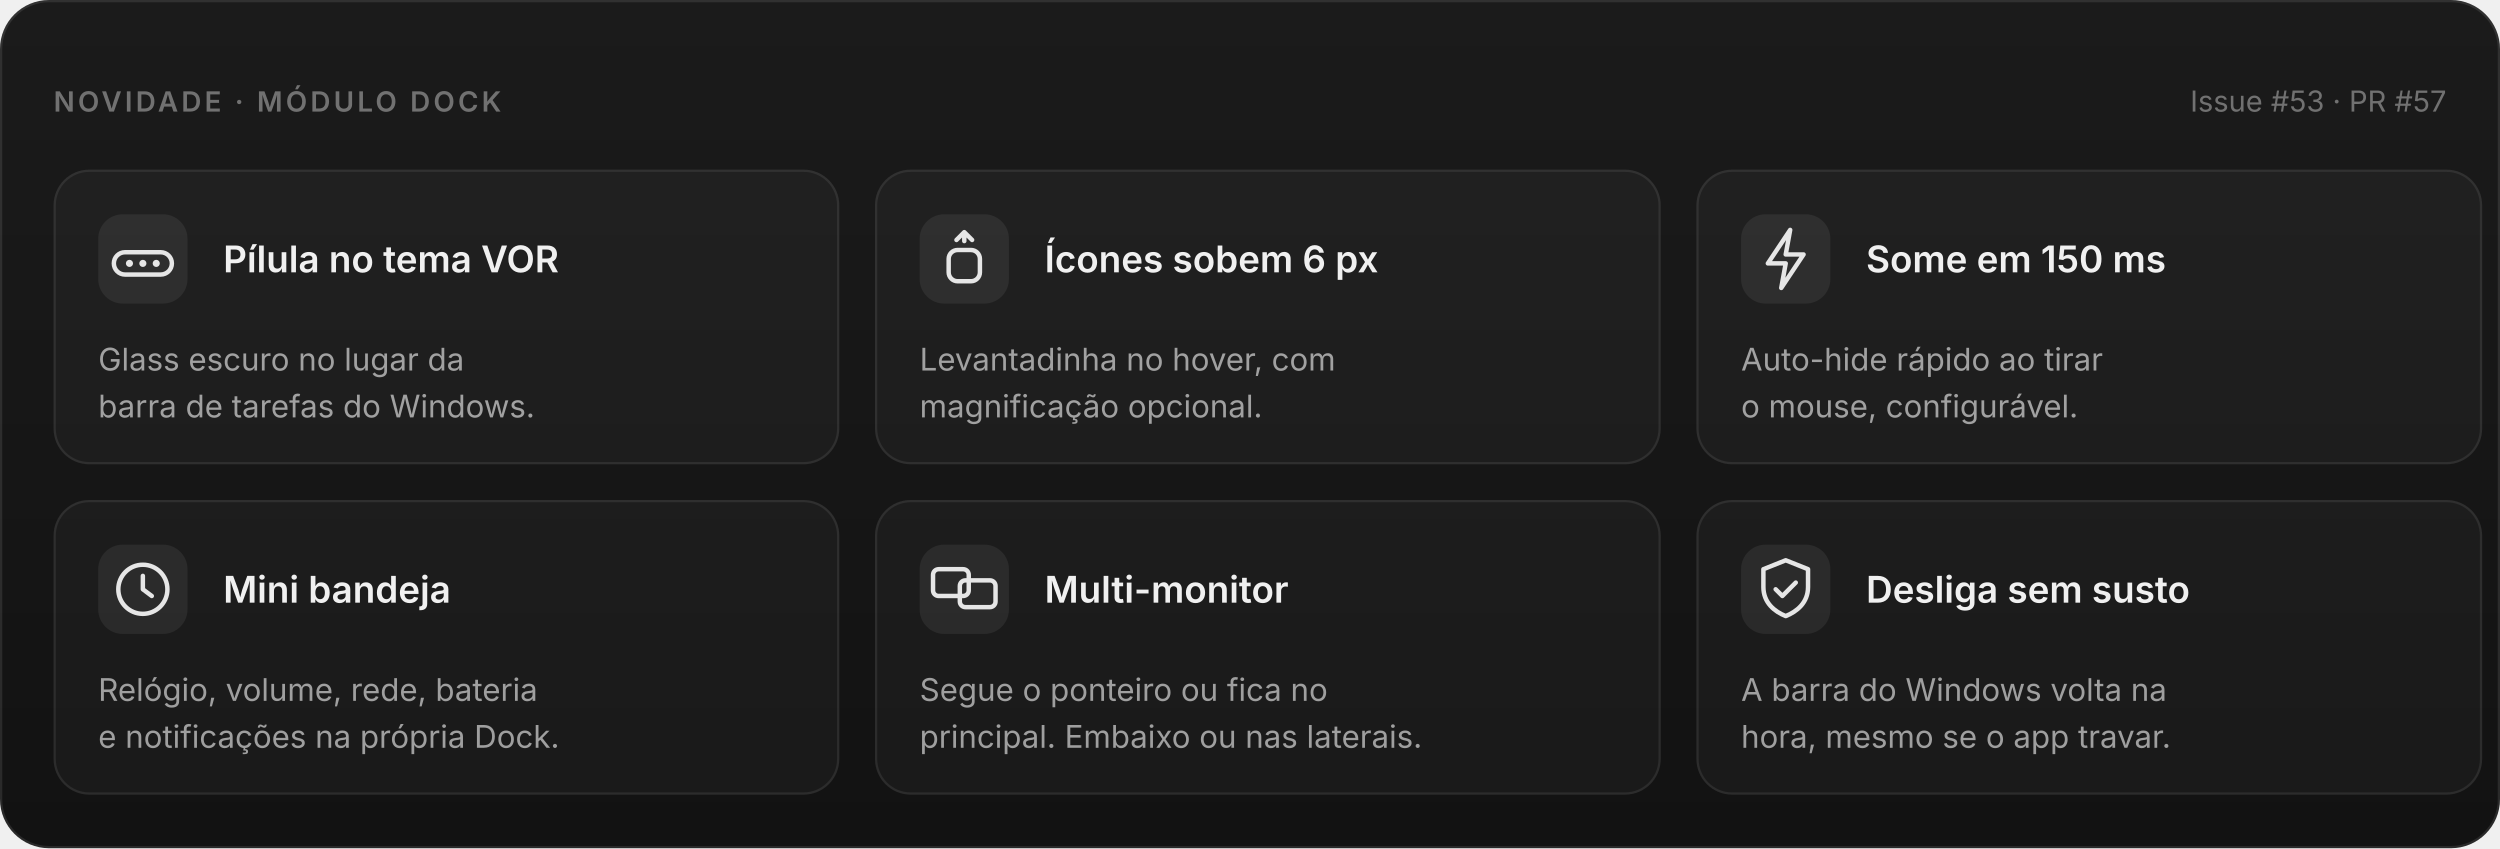
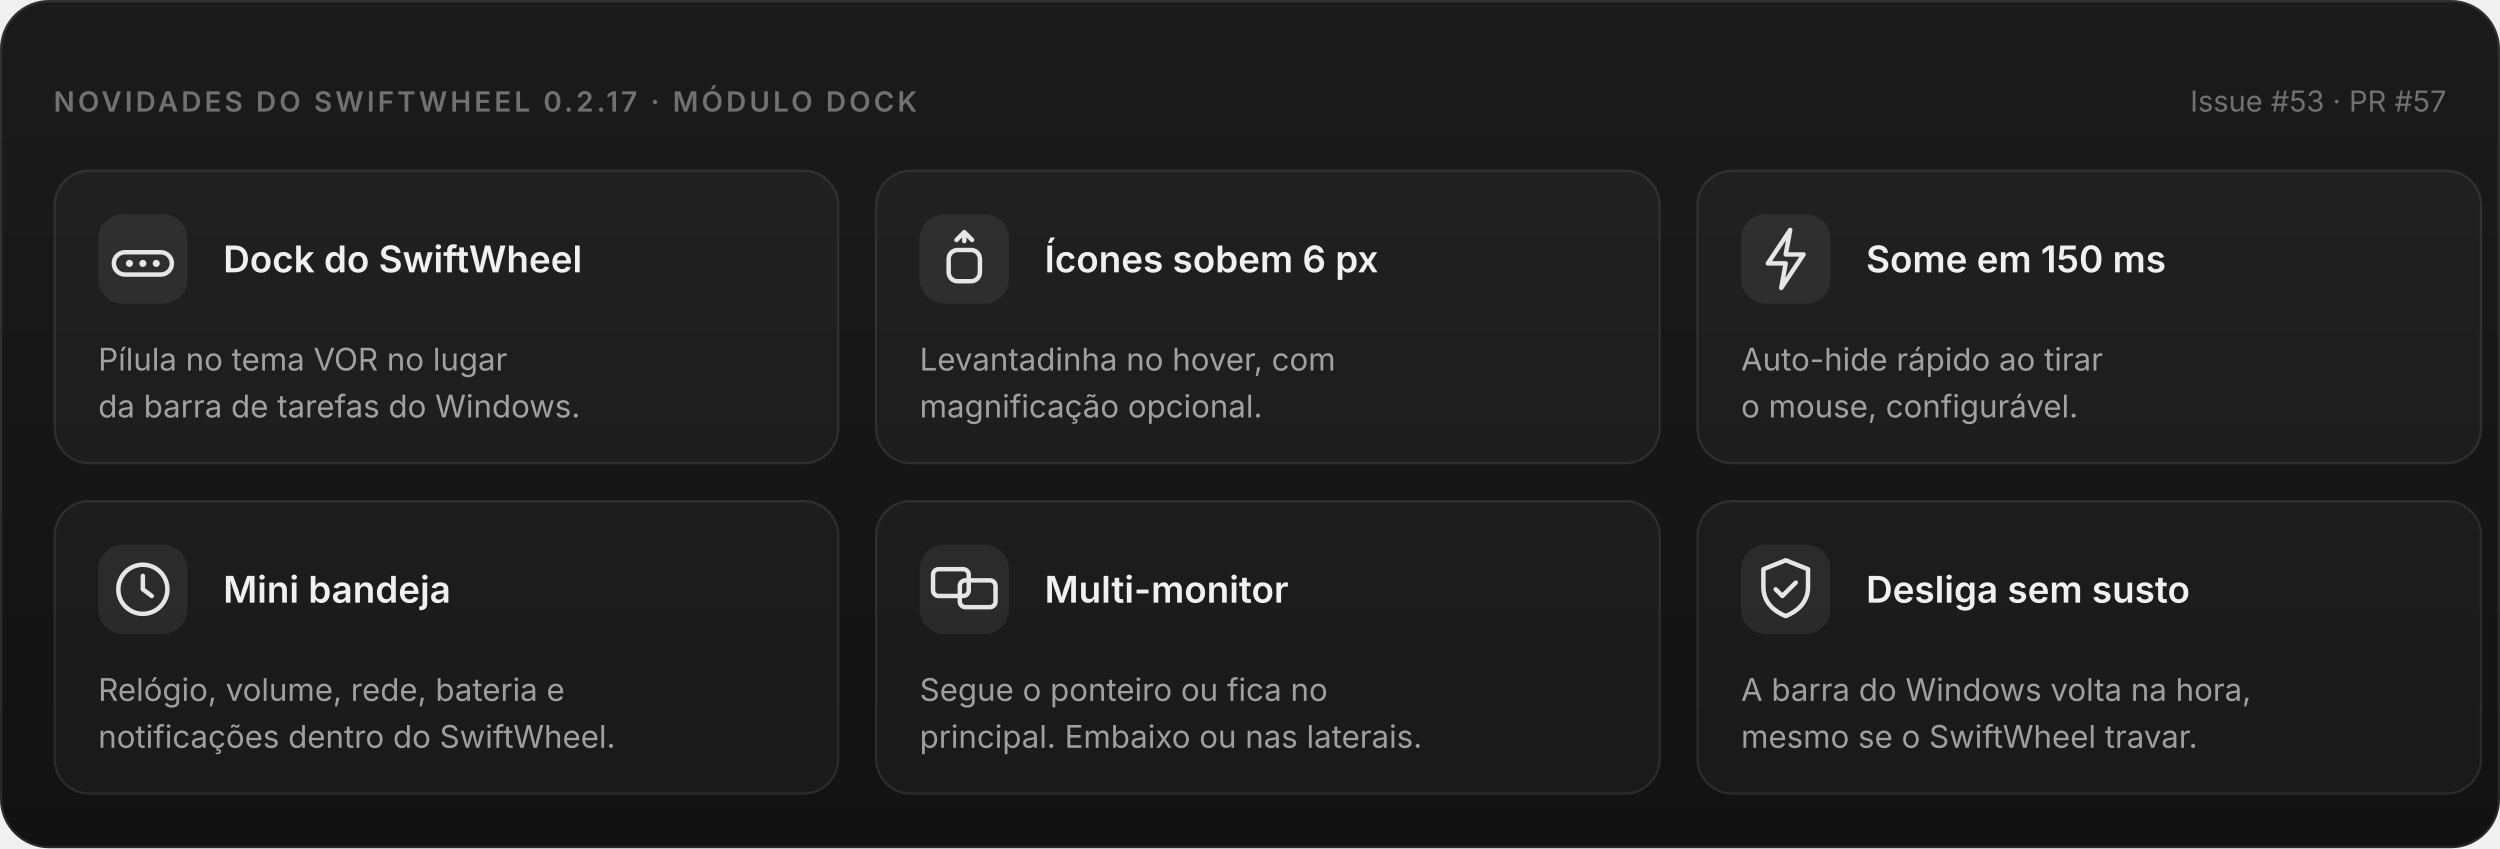
<svg xmlns="http://www.w3.org/2000/svg" width="1120" height="380" viewBox="0 0 1120 380">
  <defs>
    <linearGradient id="bg" x1="0" y1="0" x2="0" y2="1">
      <stop offset="0" stop-color="#1b1b1b" />
      <stop offset="1" stop-color="#121212" />
    </linearGradient>
  </defs>
  <rect width="1120" height="380" rx="22" fill="url(#bg)" />
  <rect x=".5" y=".5" width="1119" height="379" rx="21.5" fill="none" stroke="#fff" stroke-opacity=".10" />
-   <text x="24" y="50" font-family="Inter" font-size="12.5" font-weight="600" letter-spacing="1.4" fill="rgba(255,255,255,.38)">NOVIDADE · MÓDULO DOCK</text>
+   <text x="24" y="50" font-family="Inter" font-size="12.5" font-weight="600" letter-spacing="1.4" fill="rgba(255,255,255,.38)">NOVIDADES DO SWIFTWHEEL 0.2.17 · MÓDULO DOCK</text>
  <text x="1096" y="50" text-anchor="end" font-family="Inter" font-size="13" fill="rgba(255,255,255,.38)">Issue #53 · PR #57</text>
  <rect x="24" y="76" width="352" height="132" rx="16" fill="#fff" fill-opacity=".035" />
  <rect x="24.5" y="76.5" width="351" height="131" rx="15.5" fill="none" stroke="#fff" stroke-opacity=".08" />
  <rect x="44" y="96" width="40" height="40" rx="11" fill="#fff" fill-opacity=".07" />
  <rect x="51" y="113" width="26" height="10" rx="5" fill="none" stroke="#e6e6e6" stroke-width="2" stroke-linecap="round" stroke-linejoin="round" />
  <circle cx="58" cy="118" r="1.6" fill="#e6e6e6" />
  <circle cx="64" cy="118" r="1.6" fill="#e6e6e6" />
  <circle cx="70" cy="118" r="1.6" fill="#e6e6e6" />
-   <text x="100" y="122" font-family="Inter" font-size="16.5" font-weight="600" fill="rgba(255,255,255,.93)">Pílula no tema VOR</text>
-   <text x="44" y="166" font-family="Inter" font-size="14" fill="rgba(255,255,255,.58)">Glass escuro no lugar da</text>
-   <text x="44" y="187" font-family="Inter" font-size="14" fill="rgba(255,255,255,.58)">barra de tarefas do Windows.</text>
+   <text x="100" y="122" font-family="Inter" font-size="16.5" font-weight="600" fill="rgba(255,255,255,.93)">Dock do SwiftWheel</text>
+   <text x="44" y="166" font-family="Inter" font-size="14" fill="rgba(255,255,255,.58)">Pílula no tema VOR no lugar</text>
+   <text x="44" y="187" font-family="Inter" font-size="14" fill="rgba(255,255,255,.58)">da barra de tarefas do Windows.</text>
  <rect x="392" y="76" width="352" height="132" rx="16" fill="#fff" fill-opacity=".035" />
  <rect x="392.5" y="76.5" width="351" height="131" rx="15.5" fill="none" stroke="#fff" stroke-opacity=".08" />
  <rect x="412" y="96" width="40" height="40" rx="11" fill="#fff" fill-opacity=".07" />
  <rect x="425" y="112" width="14" height="14" rx="4" fill="none" stroke="#e6e6e6" stroke-width="2" stroke-linecap="round" stroke-linejoin="round" />
  <path d="M432 108 v-4 M428.5 107.5 l3.5 -3.5 l3.5 3.5" fill="none" stroke="#e6e6e6" stroke-width="2" stroke-linecap="round" stroke-linejoin="round" />
  <text x="468" y="122" font-family="Inter" font-size="16.5" font-weight="600" fill="rgba(255,255,255,.93)">Ícones sobem 6 px</text>
  <text x="412" y="166" font-family="Inter" font-size="14" fill="rgba(255,255,255,.58)">Levantadinha no hover, com</text>
  <text x="412" y="187" font-family="Inter" font-size="14" fill="rgba(255,255,255,.58)">magnificação opcional.</text>
  <rect x="760" y="76" width="352" height="132" rx="16" fill="#fff" fill-opacity=".035" />
  <rect x="760.5" y="76.5" width="351" height="131" rx="15.5" fill="none" stroke="#fff" stroke-opacity=".08" />
  <rect x="780" y="96" width="40" height="40" rx="11" fill="#fff" fill-opacity=".07" />
  <path d="M802 103 l-10 15 h8 l-2 11 l10 -15 h-8z" fill="none" stroke="#e6e6e6" stroke-width="2" stroke-linecap="round" stroke-linejoin="round" />
  <text x="836" y="122" font-family="Inter" font-size="16.5" font-weight="600" fill="rgba(255,255,255,.93)">Some em 150 ms</text>
  <text x="780" y="166" font-family="Inter" font-size="14" fill="rgba(255,255,255,.58)">Auto-hide rápido ao tirar</text>
  <text x="780" y="187" font-family="Inter" font-size="14" fill="rgba(255,255,255,.58)">o mouse, configurável.</text>
  <rect x="24" y="224" width="352" height="132" rx="16" fill="#fff" fill-opacity=".035" />
  <rect x="24.5" y="224.5" width="351" height="131" rx="15.5" fill="none" stroke="#fff" stroke-opacity=".08" />
  <rect x="44" y="244" width="40" height="40" rx="11" fill="#fff" fill-opacity=".07" />
  <circle cx="64" cy="264" r="11" fill="none" stroke="#e6e6e6" stroke-width="2" stroke-linecap="round" stroke-linejoin="round" />
  <path d="M64 258 v6 l4 3" fill="none" stroke="#e6e6e6" stroke-width="2" stroke-linecap="round" stroke-linejoin="round" />
  <text x="100" y="270" font-family="Inter" font-size="16.5" font-weight="600" fill="rgba(255,255,255,.93)">Mini bandeja</text>
-   <text x="44" y="314" font-family="Inter" font-size="14" fill="rgba(255,255,255,.58)">Relógio, volume, rede, bateria</text>
-   <text x="44" y="335" font-family="Inter" font-size="14" fill="rgba(255,255,255,.58)">e notificações na própria Dock.</text>
+   <text x="44" y="314" font-family="Inter" font-size="14" fill="rgba(255,255,255,.58)">Relógio, volume, rede, bateria e</text>
+   <text x="44" y="335" font-family="Inter" font-size="14" fill="rgba(255,255,255,.58)">notificações dentro do SwiftWheel.</text>
  <rect x="392" y="224" width="352" height="132" rx="16" fill="#fff" fill-opacity=".035" />
  <rect x="392.5" y="224.5" width="351" height="131" rx="15.5" fill="none" stroke="#fff" stroke-opacity=".08" />
  <rect x="412" y="244" width="40" height="40" rx="11" fill="#fff" fill-opacity=".07" />
  <rect x="418" y="255" width="16" height="12" rx="2.5" fill="none" stroke="#e6e6e6" stroke-width="2" stroke-linecap="round" stroke-linejoin="round" />
  <rect x="430" y="260" width="16" height="12" rx="2.5" fill="none" stroke="#e6e6e6" stroke-width="2" stroke-linecap="round" stroke-linejoin="round" />
  <text x="468" y="270" font-family="Inter" font-size="16.5" font-weight="600" fill="rgba(255,255,255,.93)">Multi-monitor</text>
  <text x="412" y="314" font-family="Inter" font-size="14" fill="rgba(255,255,255,.58)">Segue o ponteiro ou fica no</text>
  <text x="412" y="335" font-family="Inter" font-size="14" fill="rgba(255,255,255,.58)">principal. Embaixo ou nas laterais.</text>
  <rect x="760" y="224" width="352" height="132" rx="16" fill="#fff" fill-opacity=".035" />
  <rect x="760.5" y="224.5" width="351" height="131" rx="15.5" fill="none" stroke="#fff" stroke-opacity=".08" />
  <rect x="780" y="244" width="40" height="40" rx="11" fill="#fff" fill-opacity=".07" />
  <path d="M800 251 l10 4 v8 c0 7 -5 11 -10 13 c-5 -2 -10 -6 -10 -13 v-8z" fill="none" stroke="#e6e6e6" stroke-width="2" stroke-linecap="round" stroke-linejoin="round" />
  <path d="M795.5 264 l3 3 l6 -6" fill="none" stroke="#e6e6e6" stroke-width="2" stroke-linecap="round" stroke-linejoin="round" />
  <text x="836" y="270" font-family="Inter" font-size="16.5" font-weight="600" fill="rgba(255,255,255,.93)">Desliga sem susto</text>
-   <text x="780" y="314" font-family="Inter" font-size="14" fill="rgba(255,255,255,.58)">A barra do Windows volta na</text>
-   <text x="780" y="335" font-family="Inter" font-size="14" fill="rgba(255,255,255,.58)">hora, mesmo se o app travar.</text>
+   <text x="780" y="314" font-family="Inter" font-size="14" fill="rgba(255,255,255,.58)">A barra do Windows volta na hora,</text>
+   <text x="780" y="335" font-family="Inter" font-size="14" fill="rgba(255,255,255,.58)">mesmo se o SwiftWheel travar.</text>
</svg>
